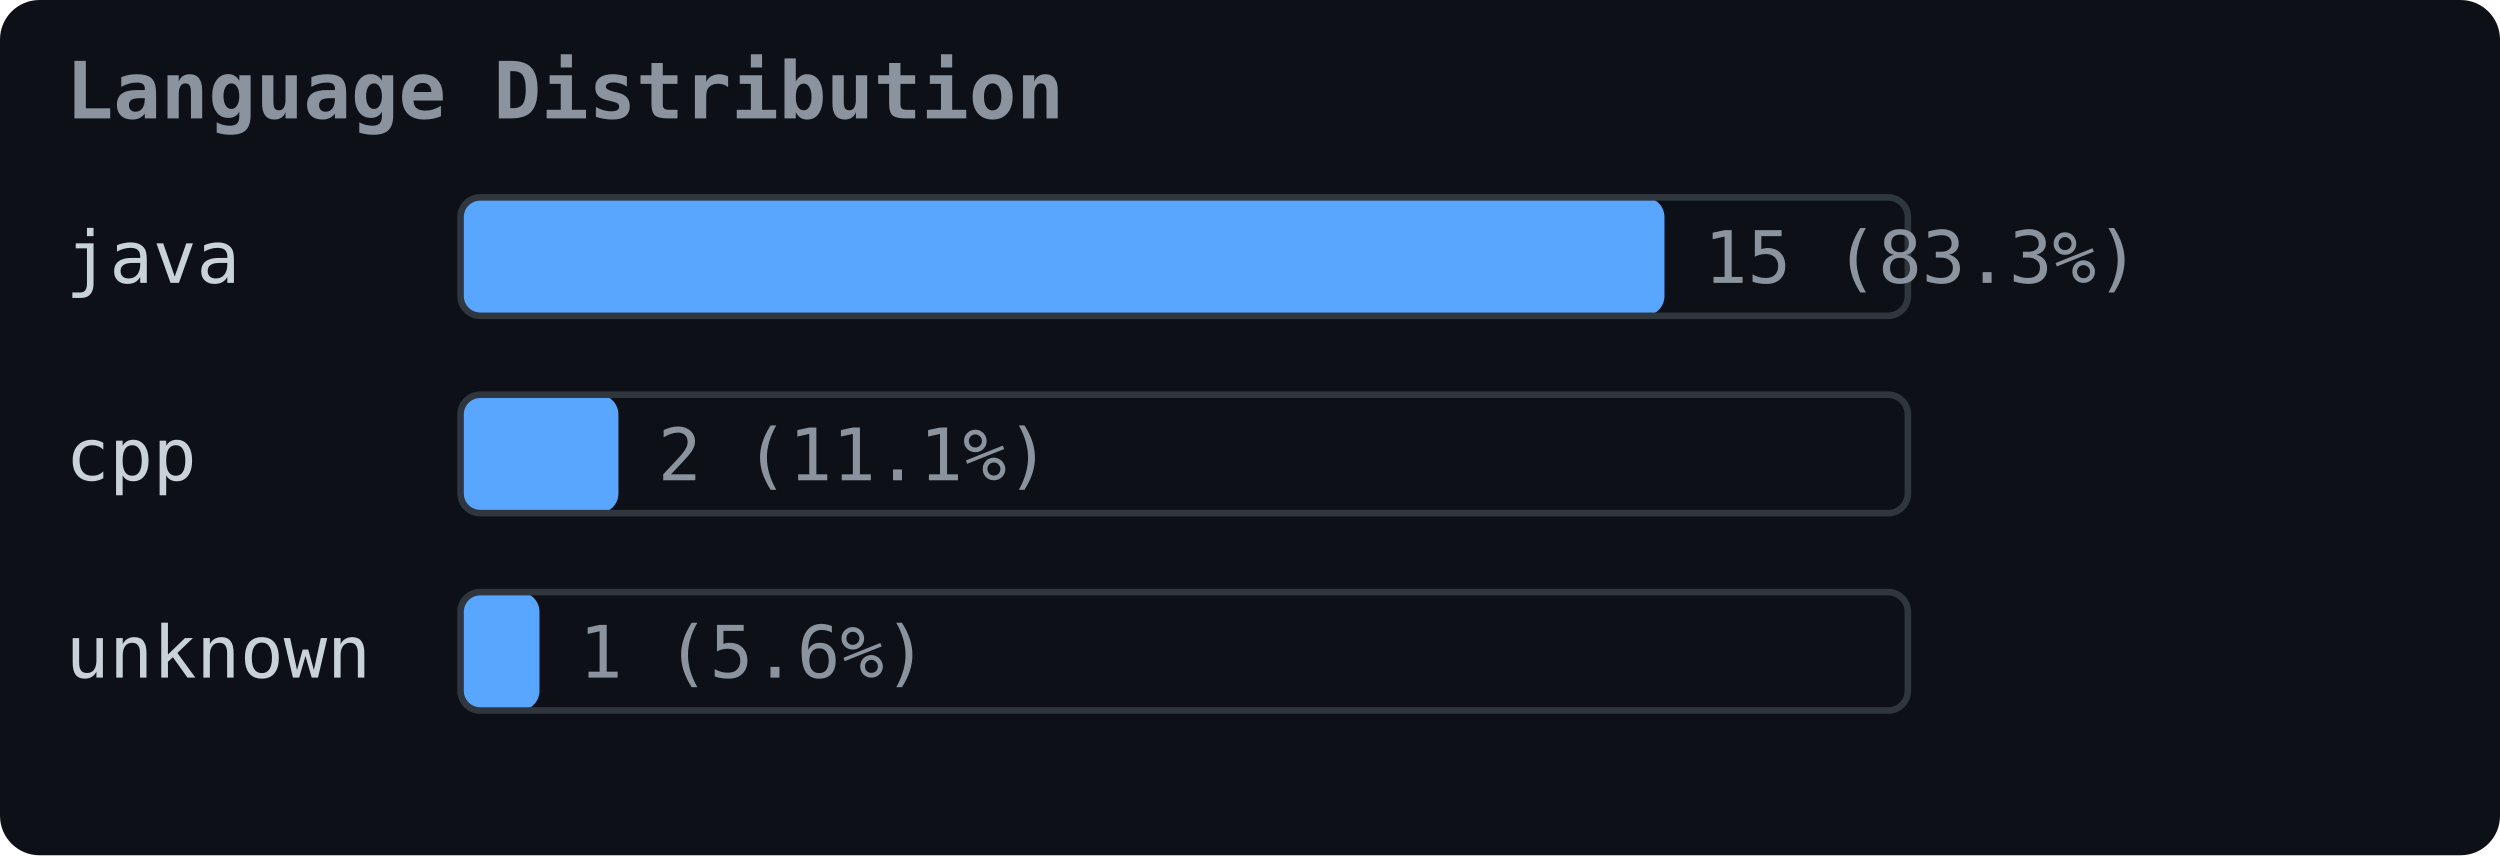
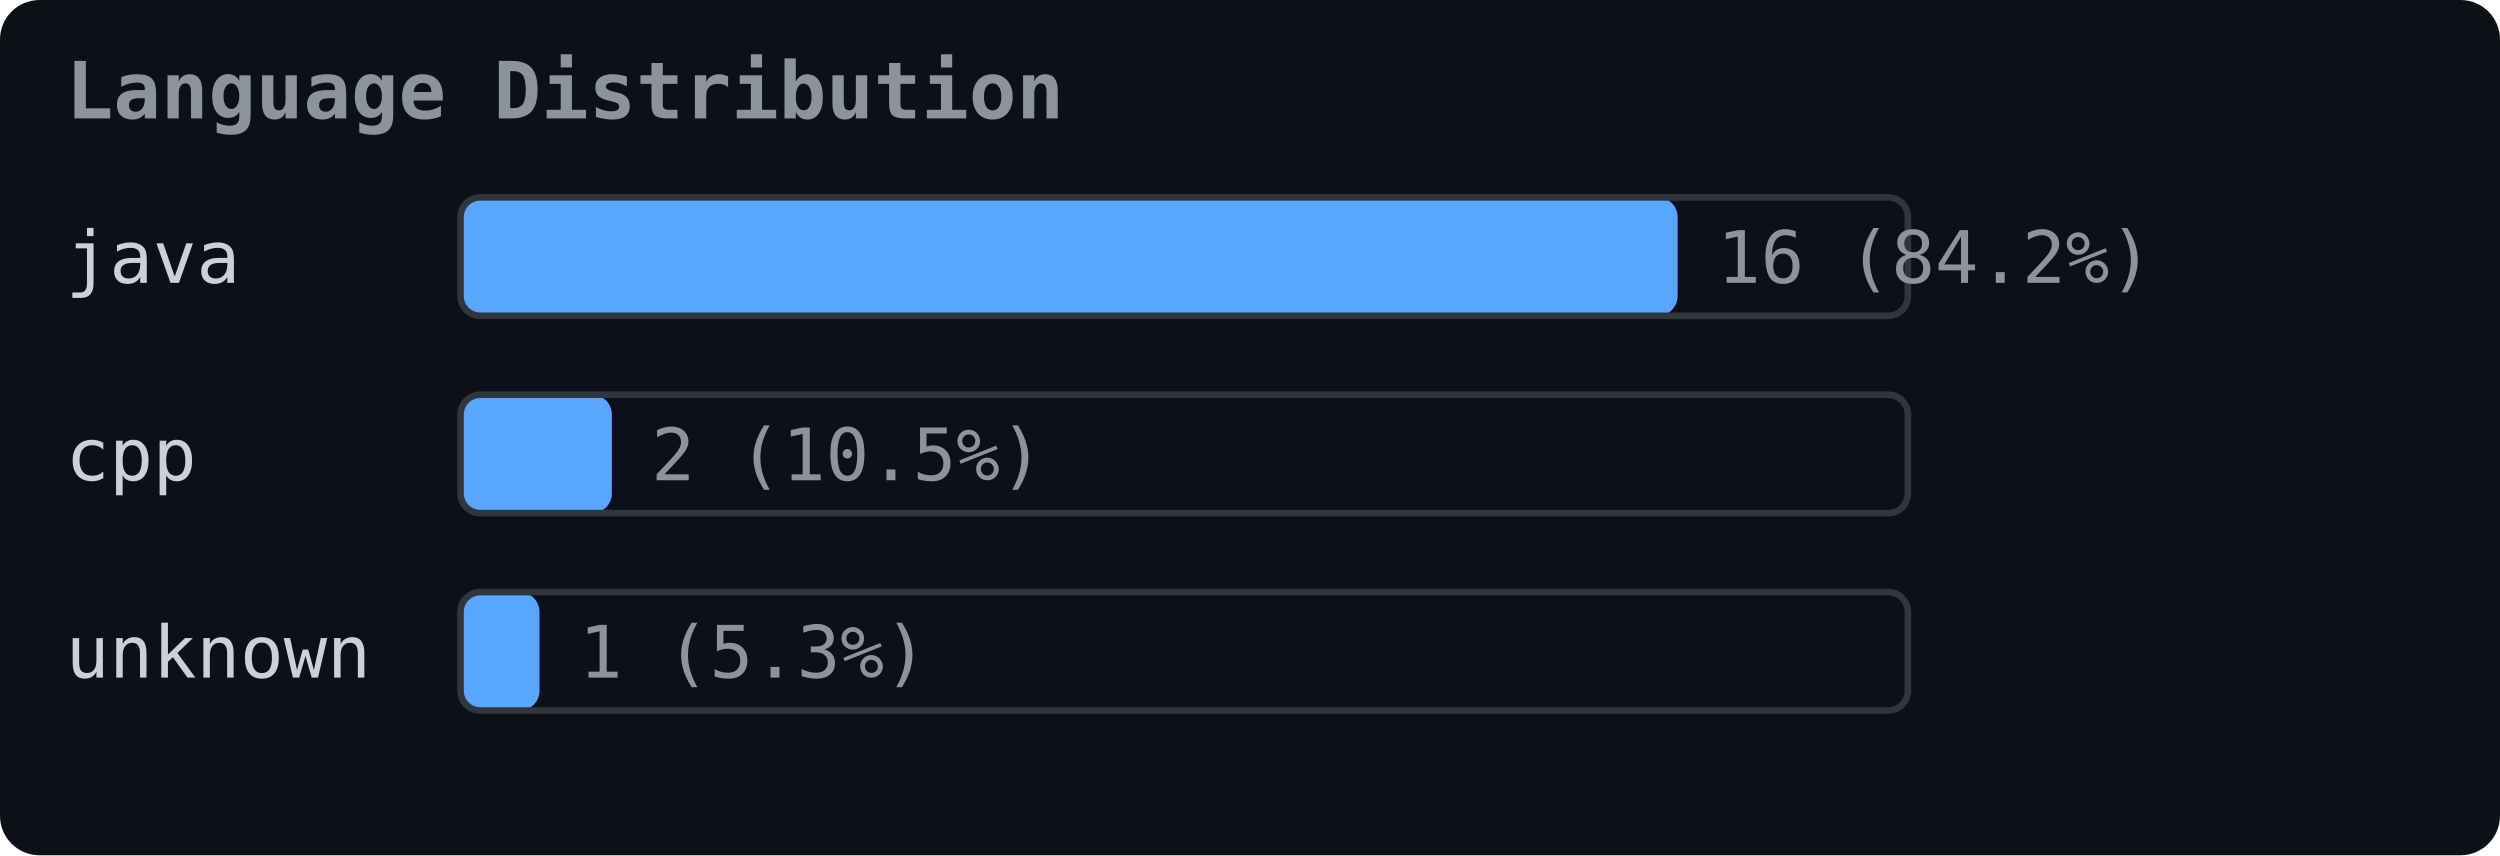
<svg xmlns="http://www.w3.org/2000/svg" width="380" height="130" viewBox="0 0 {width} {height}">
  <rect width="380" height="130" fill="#0d1117" rx="6" />
  <text x="10" y="18" font-size="12" fill="#8b949e" font-family="monospace" font-weight="bold">Language Distribution</text>
  <text x="10" y="43" font-size="11" fill="#c9d1d9" font-family="monospace">java   </text>
-   <rect x="70" y="30" width="183" height="18" rx="3" fill="#58a6ff" />
+   <rect x="70" y="30" width="185" height="18" rx="3" fill="#58a6ff" />
  <rect x="70" y="30" width="220" height="18" rx="3" fill="none" stroke="#30363d" />
-   <text x="259" y="43" font-size="11" fill="#8b949e" font-family="monospace">15 (83.3%)</text>
+   <text x="261" y="43" font-size="11" fill="#8b949e" font-family="monospace">16 (84.2%)</text>
  <text x="10" y="73" font-size="11" fill="#c9d1d9" font-family="monospace">cpp    </text>
-   <rect x="70" y="60" width="24" height="18" rx="3" fill="#58a6ff" />
+   <rect x="70" y="60" width="23" height="18" rx="3" fill="#58a6ff" />
  <rect x="70" y="60" width="220" height="18" rx="3" fill="none" stroke="#30363d" />
-   <text x="100" y="73" font-size="11" fill="#8b949e" font-family="monospace">2 (11.1%)</text>
+   <text x="99" y="73" font-size="11" fill="#8b949e" font-family="monospace">2 (10.5%)</text>
  <text x="10" y="103" font-size="11" fill="#c9d1d9" font-family="monospace">unknown</text>
  <rect x="70" y="90" width="12" height="18" rx="3" fill="#58a6ff" />
  <rect x="70" y="90" width="220" height="18" rx="3" fill="none" stroke="#30363d" />
-   <text x="88" y="103" font-size="11" fill="#8b949e" font-family="monospace">1 (5.6%)</text>
+   <text x="88" y="103" font-size="11" fill="#8b949e" font-family="monospace">1 (5.3%)</text>
</svg>
